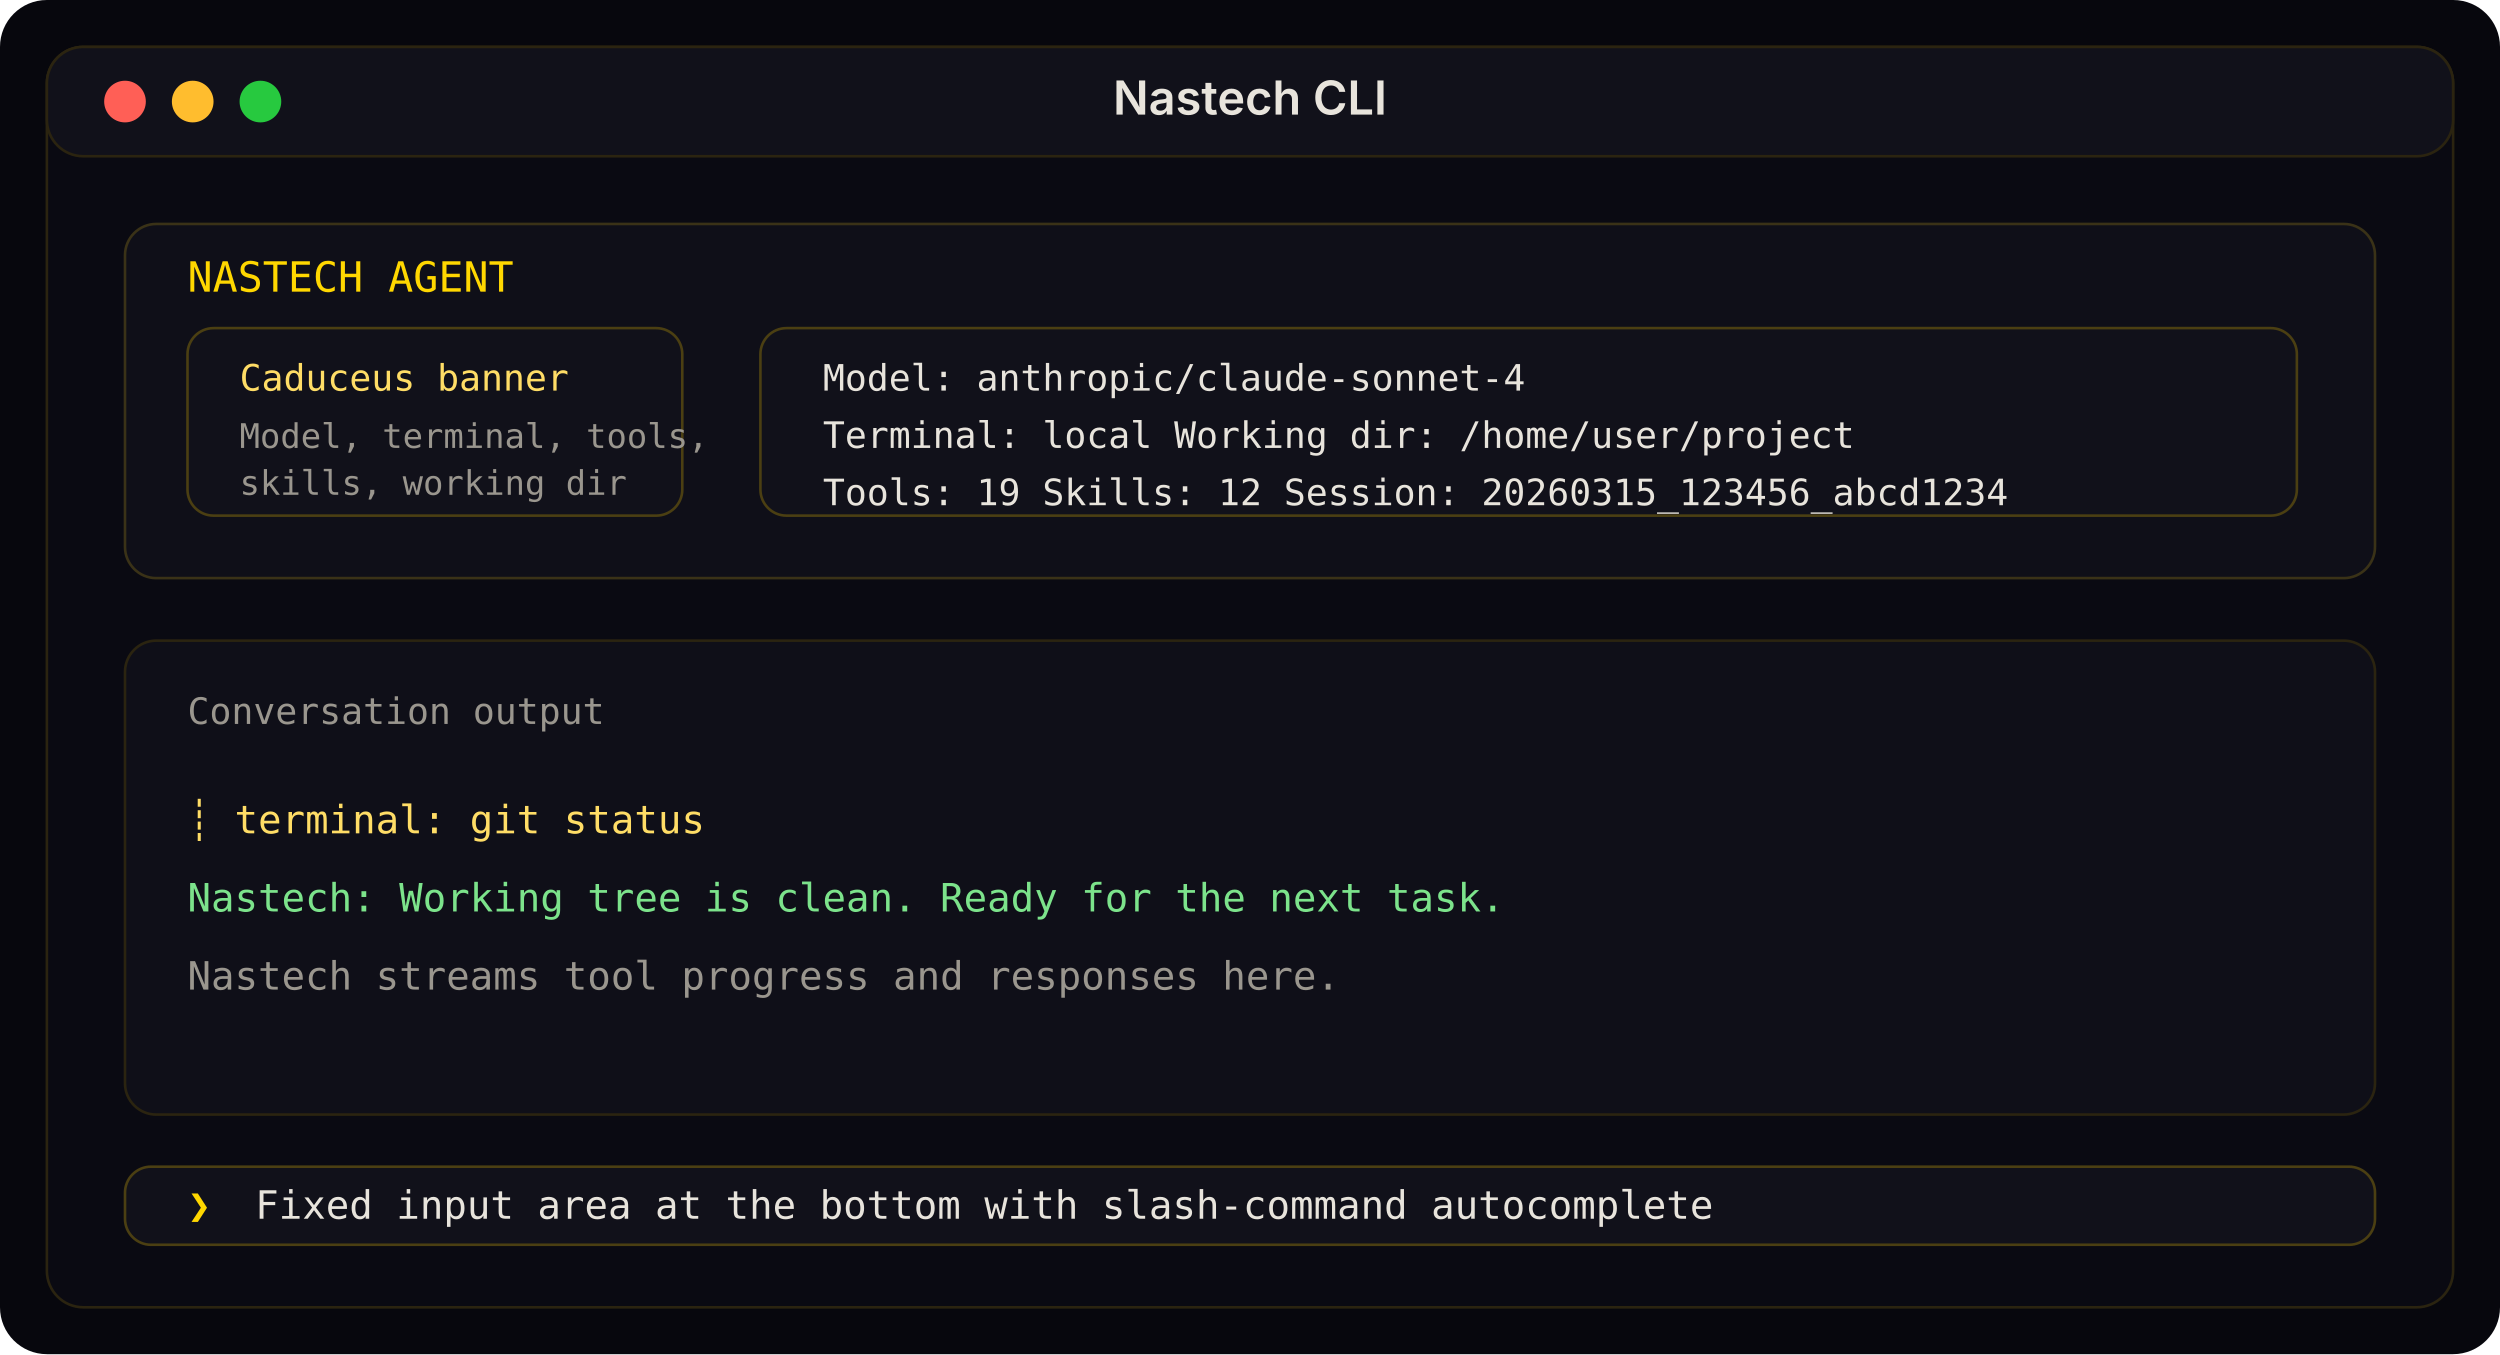
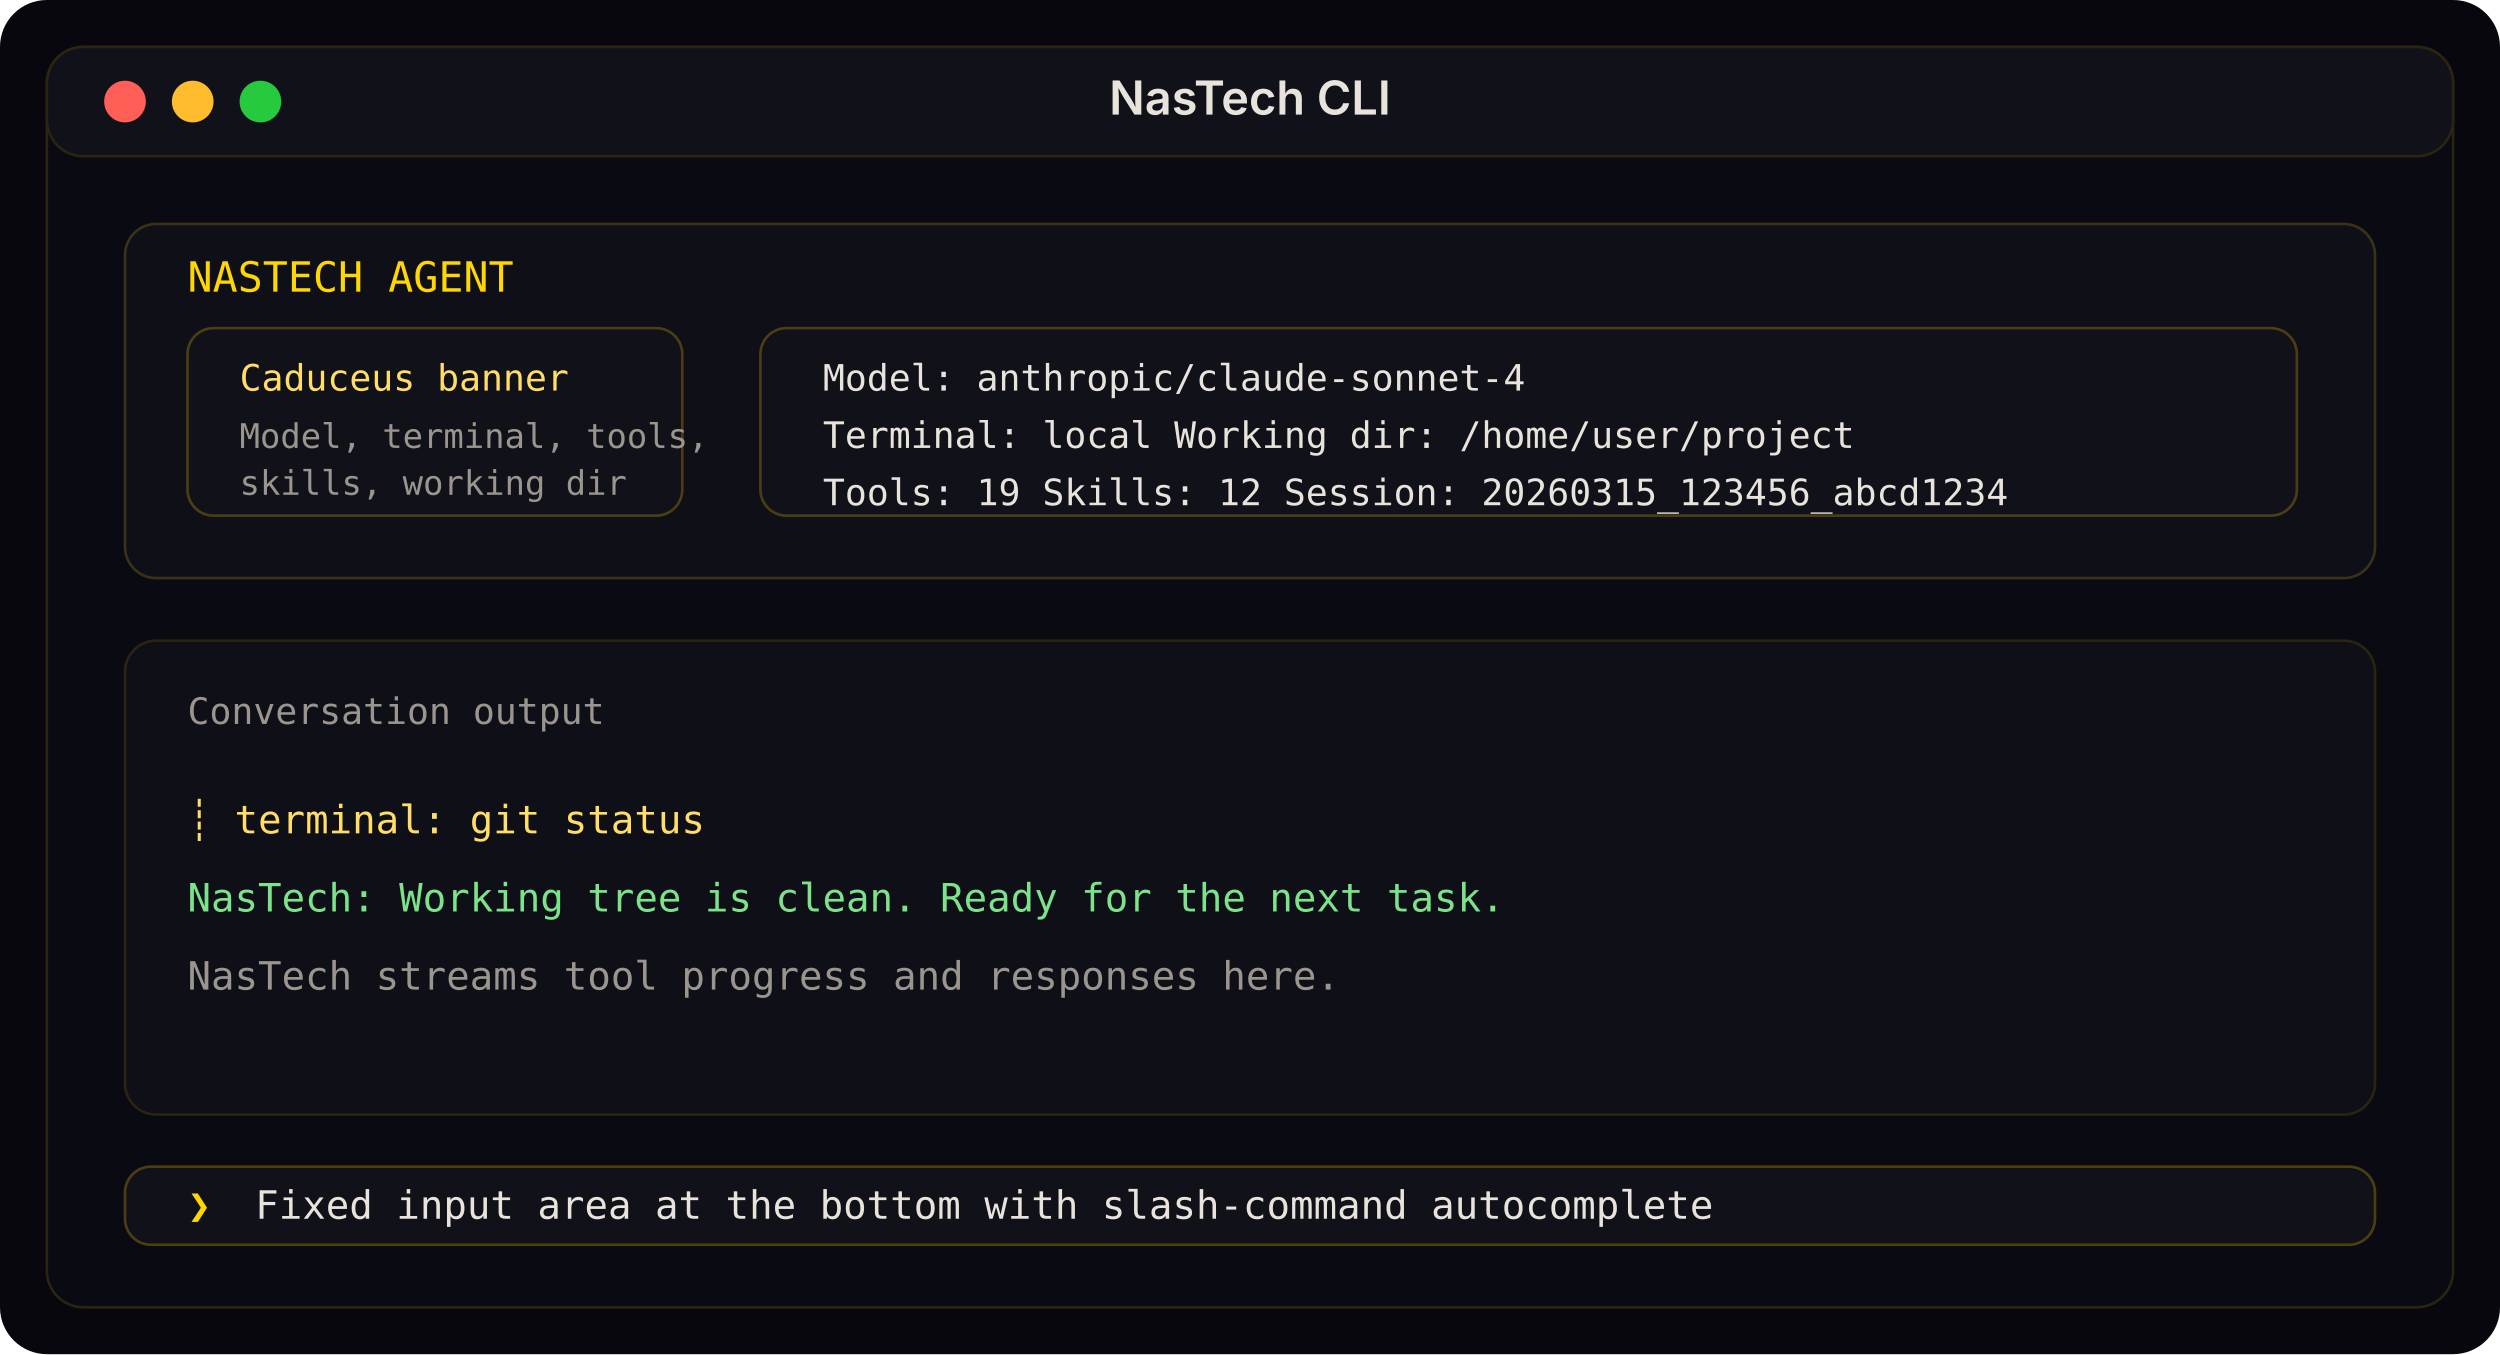
<svg xmlns="http://www.w3.org/2000/svg" width="960" height="520" viewBox="0 0 960 520" role="img" aria-labelledby="title desc">
  <rect width="960" height="520" rx="18" fill="#07070d" />
  <rect x="18" y="18" width="924" height="484" rx="14" fill="#0a0a12" stroke="#2b2410" />
  <rect x="18" y="18" width="924" height="42" rx="14" fill="#11111a" stroke="#2b2410" />
  <circle cx="48" cy="39" r="8" fill="#ff5f56" />
  <circle cx="74" cy="39" r="8" fill="#ffbd2e" />
  <circle cx="100" cy="39" r="8" fill="#27c93f" />
-   <text x="480" y="44" text-anchor="middle" fill="#e8e4dc" font-family="Inter, sans-serif" font-size="18" font-weight="600">Nastech CLI</text>
+   <text x="480" y="44" text-anchor="middle" fill="#e8e4dc" font-family="Inter, sans-serif" font-size="18" font-weight="600">NasTech CLI</text>
  <rect x="48" y="86" width="864" height="136" rx="12" fill="#0f0f18" stroke="#3a3217" />
  <text x="72" y="112" fill="#ffd700" font-family="JetBrains Mono, monospace" font-size="16">NASTECH AGENT</text>
  <rect x="72" y="126" width="190" height="72" rx="10" fill="#11111a" stroke="#4b3f12" />
  <text x="92" y="150" fill="#ffdd66" font-family="JetBrains Mono, monospace" font-size="14">Caduceus banner</text>
  <text x="92" y="172" fill="#9a968e" font-family="JetBrains Mono, monospace" font-size="13">Model, terminal, tools,</text>
  <text x="92" y="190" fill="#9a968e" font-family="JetBrains Mono, monospace" font-size="13">skills, working dir</text>
  <rect x="292" y="126" width="590" height="72" rx="10" fill="#11111a" stroke="#4b3f12" />
  <text x="316" y="150" fill="#e8e4dc" font-family="JetBrains Mono, monospace" font-size="14">Model: anthropic/claude-sonnet-4</text>
  <text x="316" y="172" fill="#e8e4dc" font-family="JetBrains Mono, monospace" font-size="14">Terminal: local   Working dir: /home/user/project</text>
  <text x="316" y="194" fill="#e8e4dc" font-family="JetBrains Mono, monospace" font-size="14">Tools: 19   Skills: 12   Session: 20260315_123456_abcd1234</text>
  <rect x="48" y="246" width="864" height="182" rx="12" fill="#0f0f18" stroke="#2b2410" />
  <text x="72" y="278" fill="#9a968e" font-family="JetBrains Mono, monospace" font-size="14">Conversation output</text>
  <text x="72" y="320" fill="#ffdd66" font-family="JetBrains Mono, monospace" font-size="15">┊ terminal: git status</text>
-   <text x="72" y="350" fill="#7ce38b" font-family="JetBrains Mono, monospace" font-size="15">Nastech: Working tree is clean. Ready for the next task.</text>
-   <text x="72" y="380" fill="#9a968e" font-family="JetBrains Mono, monospace" font-size="15">Nastech streams tool progress and responses here.</text>
+   <text x="72" y="350" fill="#7ce38b" font-family="JetBrains Mono, monospace" font-size="15">NasTech: Working tree is clean. Ready for the next task.</text>
+   <text x="72" y="380" fill="#9a968e" font-family="JetBrains Mono, monospace" font-size="15">NasTech streams tool progress and responses here.</text>
  <rect x="48" y="448" width="864" height="30" rx="10" fill="#11111a" stroke="#4b3f12" />
  <text x="72" y="468" fill="#ffd700" font-family="JetBrains Mono, monospace" font-size="15">❯</text>
  <text x="98" y="468" fill="#e8e4dc" font-family="JetBrains Mono, monospace" font-size="15">Fixed input area at the bottom with slash-command autocomplete</text>
</svg>
